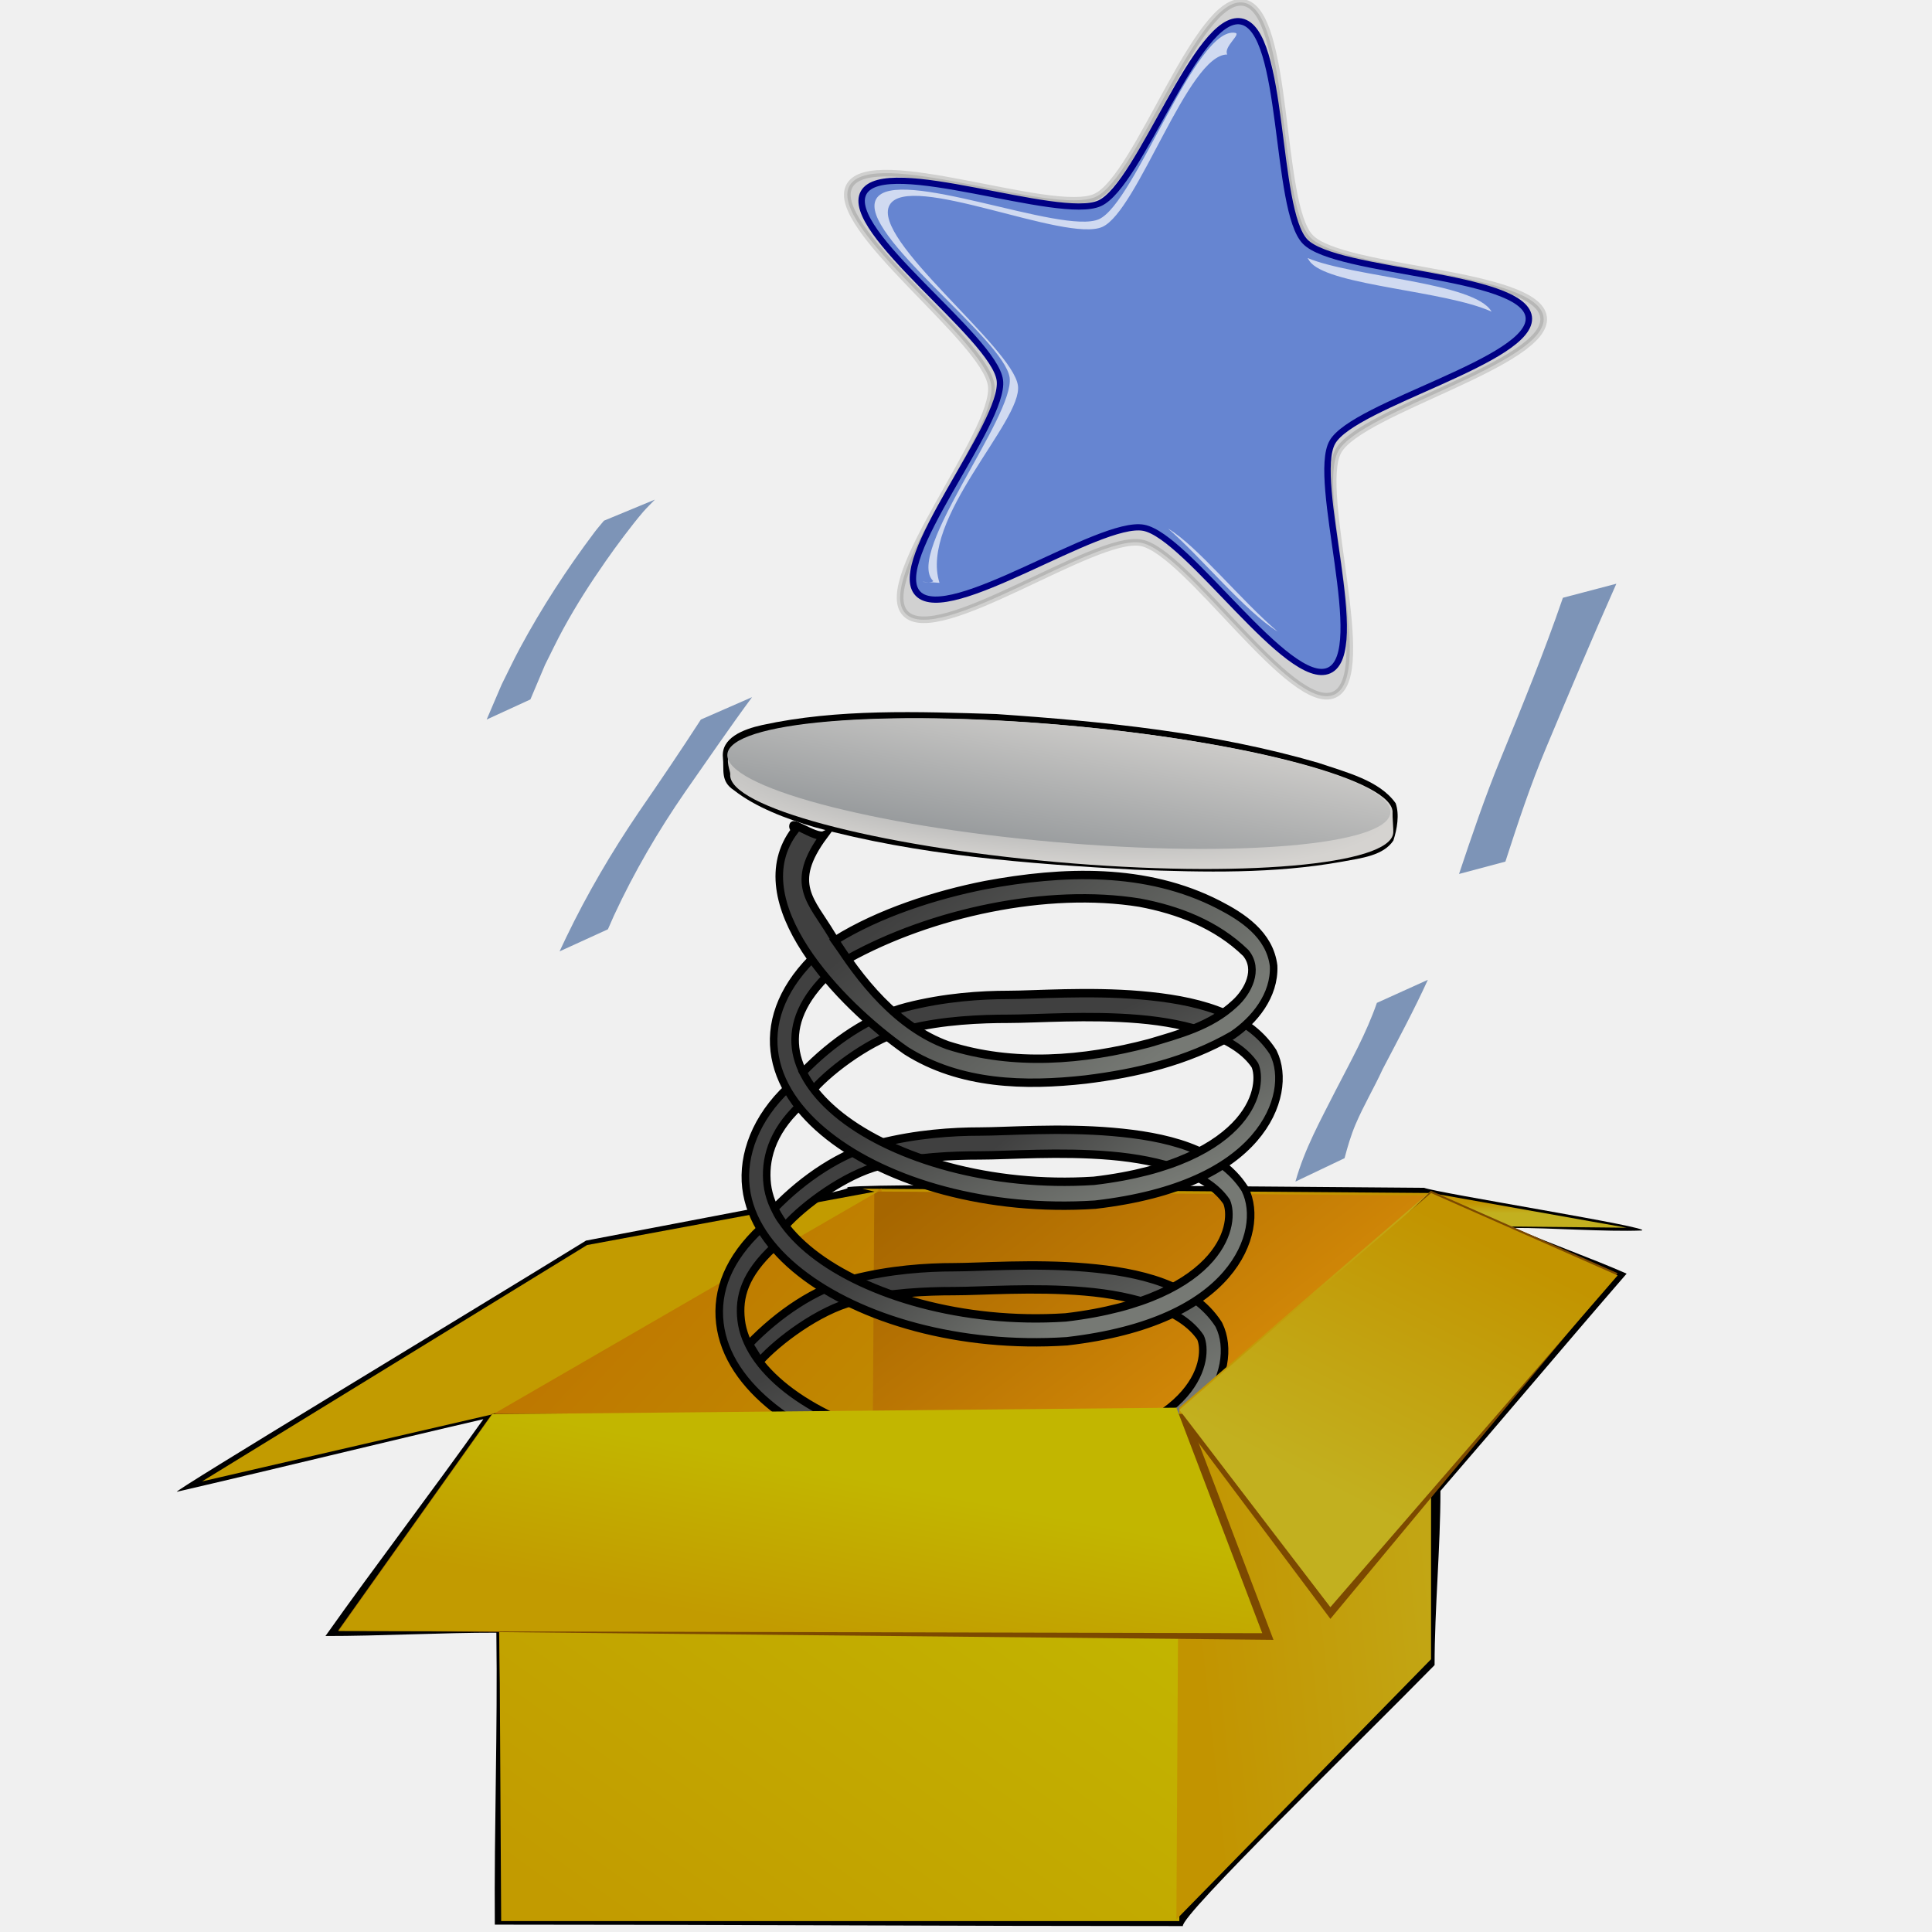
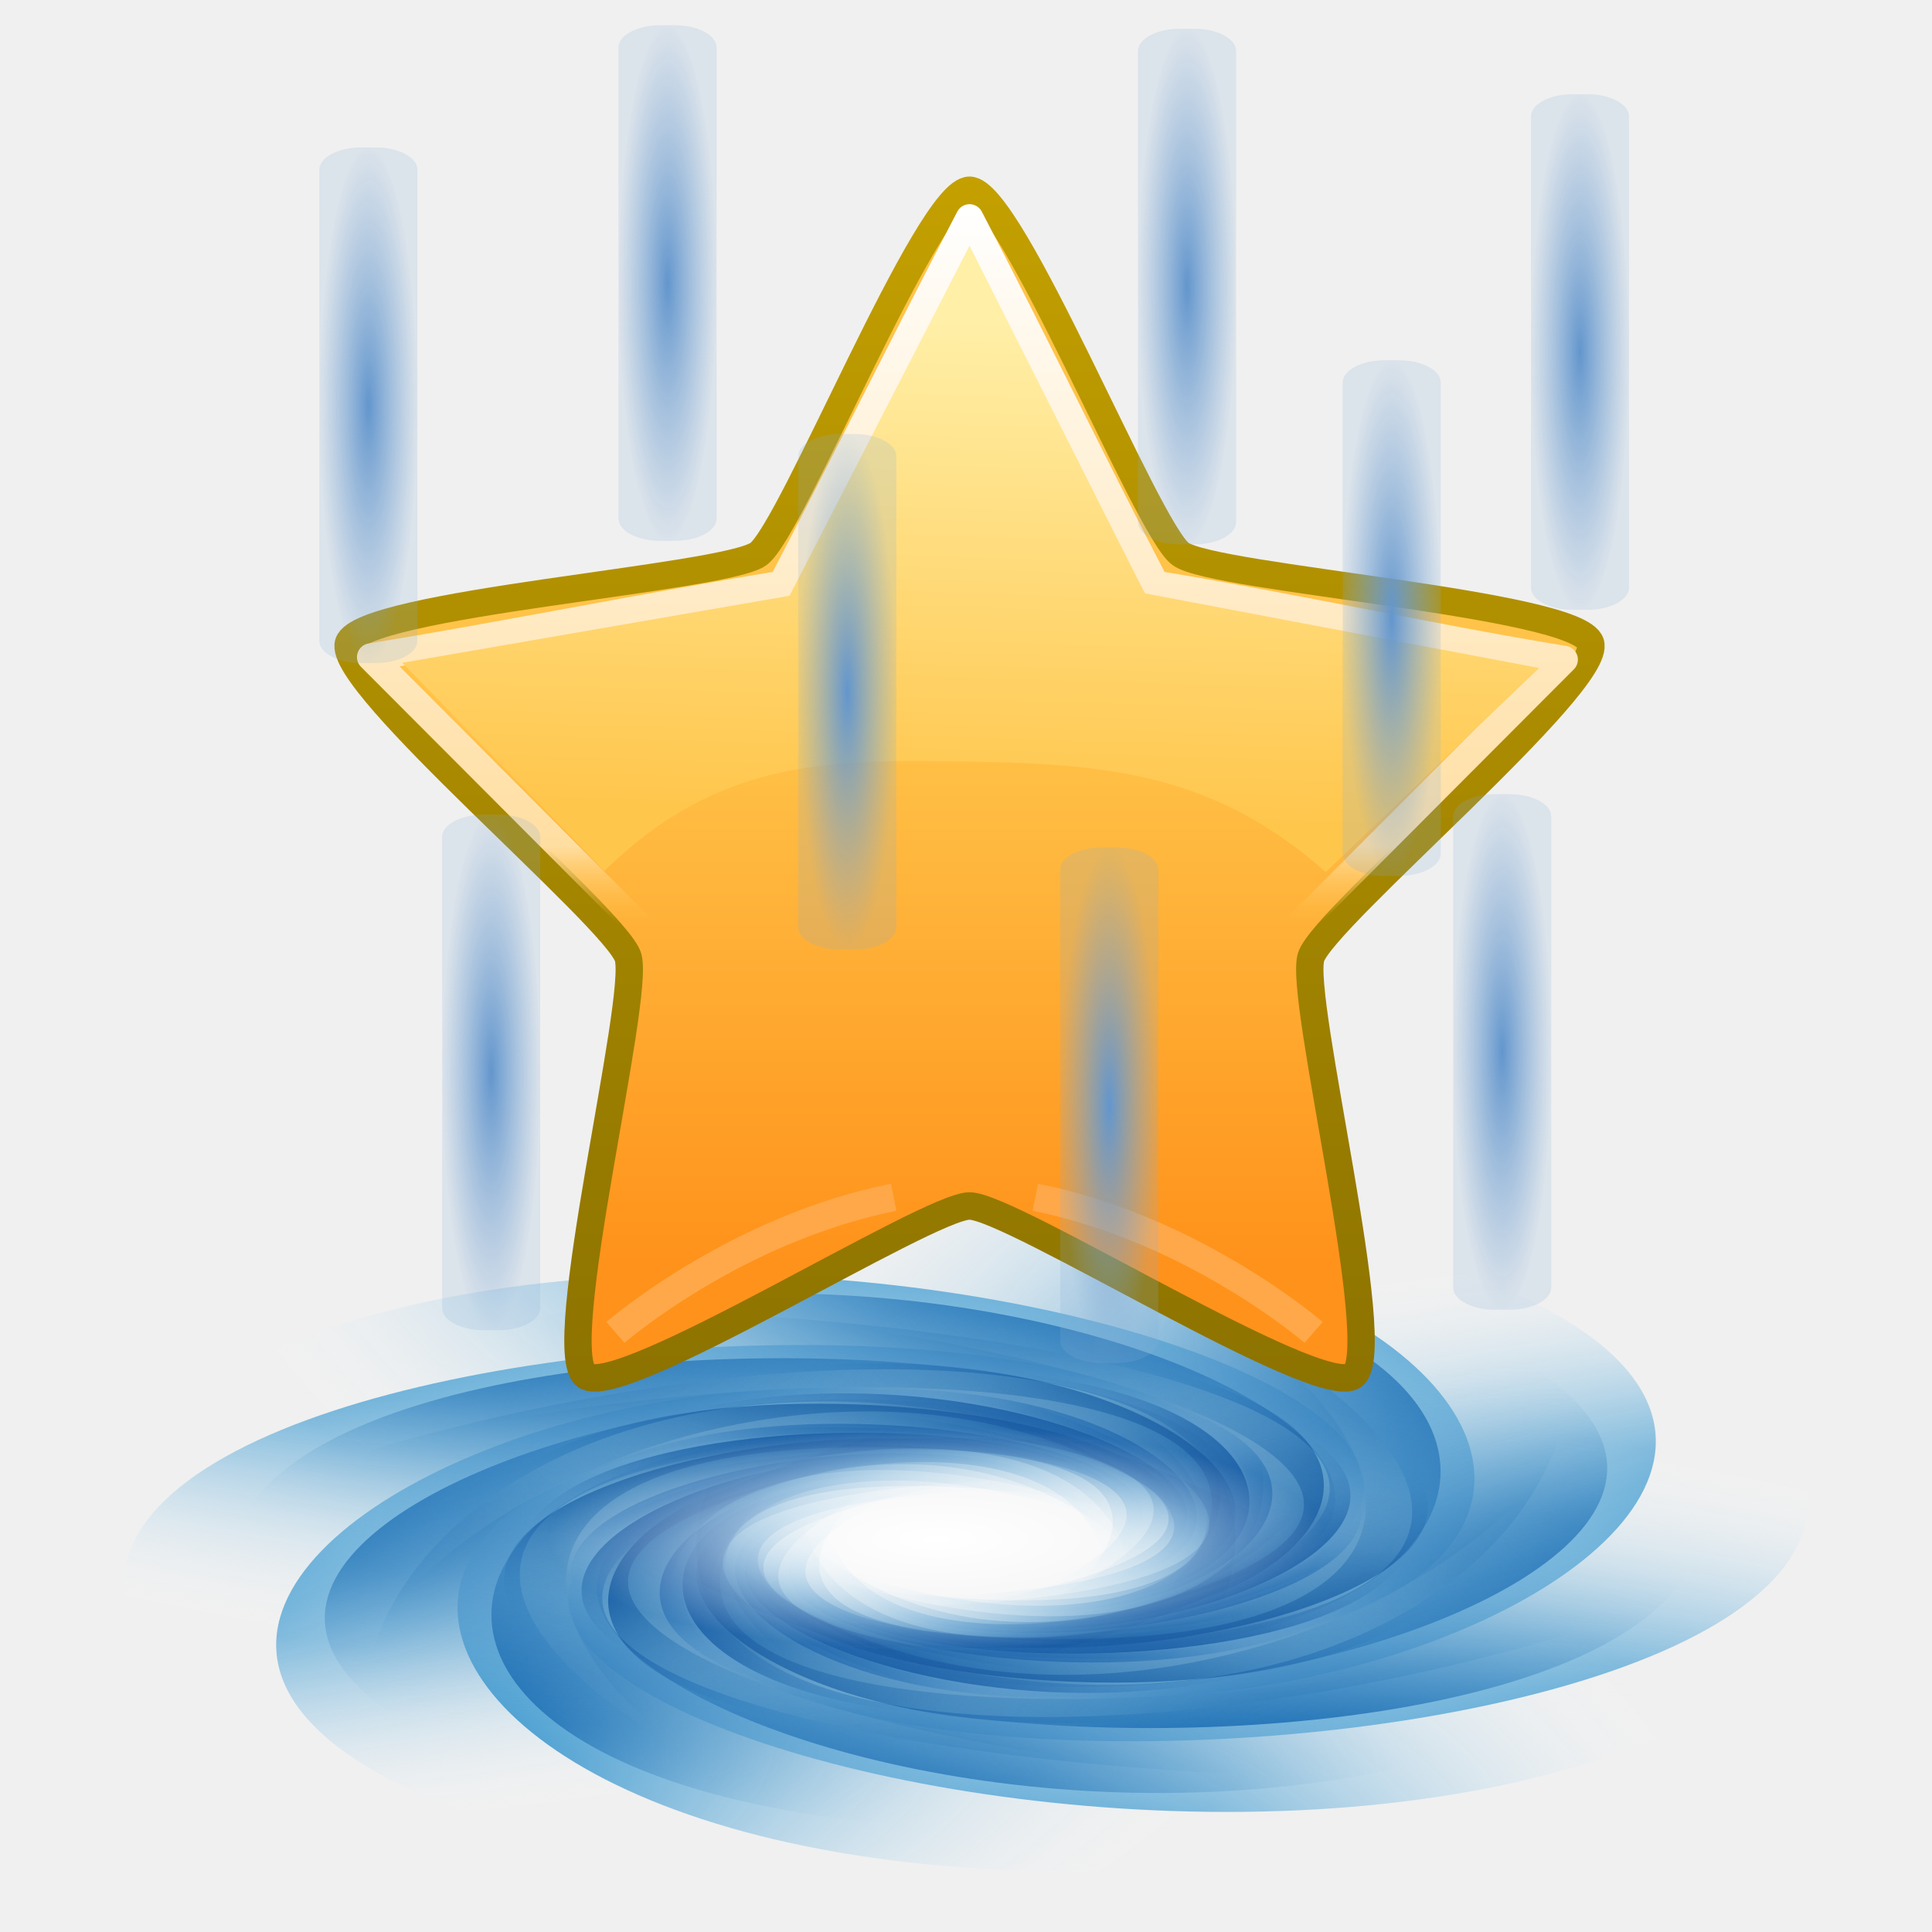
- <svg xmlns="http://www.w3.org/2000/svg" xmlns:xlink="http://www.w3.org/1999/xlink" height="128px" id="svg1" version="1.0" width="128px" x="0" y="0">
-   <defs id="defs3">
-     <linearGradient id="linearGradient1855">
-       <stop id="stop1856" offset="0" style="stop-color:#000000;stop-opacity:1;" />
-       <stop id="stop1857" offset="1" style="stop-color:#000000;stop-opacity:0;" />
+ <svg xmlns="http://www.w3.org/2000/svg" xmlns:xlink="http://www.w3.org/1999/xlink" width="800" height="800" viewBox="-105 -105 210 210" id="svg2" version="1.1">
+   <defs id="defs4">
+     <linearGradient xlink:href="#linearGradient2250-0" id="linearGradient8279-9" gradientUnits="userSpaceOnUse" x1="21.483" y1="21.671" x2="21.483" y2="33.41" />
+     <linearGradient id="linearGradient2250-0">
+       <stop offset="0" style="stop-color:#ffc349;stop-opacity:1" id="stop2252-4" />
+       <stop offset="1" style="stop-color:#ff921a;stop-opacity:1" id="stop2256-1" />
    </linearGradient>
-     <linearGradient id="linearGradient5295">
-       <stop id="stop5296" offset="0" style="stop-color:#00aa00;stop-opacity:1;" />
-       <stop id="stop5297" offset="1" style="stop-color:#00cd00;stop-opacity:1;" />
+     <linearGradient xlink:href="#linearGradient3215-9" id="linearGradient8281-7" gradientUnits="userSpaceOnUse" x1="21.483" y1="36.346" x2="21.483" y2="9.58" />
+     <linearGradient id="linearGradient3215-9">
+       <stop offset="0" style="stop-color:#8c7200;stop-opacity:1" id="stop3217-0" />
+       <stop offset="1" style="stop-color:#c4a000;stop-opacity:1" id="stop3219-5" />
    </linearGradient>
-     <linearGradient id="linearGradient2569">
-       <stop id="stop2570" offset="0" style="stop-color:#e8990b;stop-opacity:1;" />
-       <stop id="stop2571" offset="1" style="stop-color:#a66600;stop-opacity:1;" />
+     <linearGradient xlink:href="#linearGradient5178-6" id="linearGradient8283-5" gradientUnits="userSpaceOnUse" gradientTransform="matrix(1.557524,0,0,1.542074,-9.493646,-12.49218)" x1="21.483" y1="9.463" x2="21.483" y2="26.294" />
+     <linearGradient id="linearGradient5178-6">
+       <stop offset="0" style="stop-color:white;stop-opacity:1" id="stop5180-6" />
+       <stop offset="0.892" style="stop-color:#ffdea1;stop-opacity:1" id="stop6155-1" />
+       <stop offset="1" style="stop-color:#ffbd43;stop-opacity:0" id="stop5182-0" />
    </linearGradient>
-     <linearGradient id="linearGradient1812">
-       <stop id="stop1813" offset="0" style="stop-color:#404040;stop-opacity:1;" />
-       <stop id="stop1814" offset="1" style="stop-color:#767974;stop-opacity:1;" />
+     <linearGradient xlink:href="#linearGradient3230-1" id="linearGradient8285-4" gradientUnits="userSpaceOnUse" gradientTransform="matrix(1.346908,0,0,1.346908,-8.325788,-6.632672)" x1="24.097" y1="9.596" x2="23.673" y2="22.839" />
+     <linearGradient id="linearGradient3230-1">
+       <stop offset="0" style="stop-color:#ffefa7;stop-opacity:1" id="stop3232-5" />
+       <stop offset="1" style="stop-color:#ffc64c;stop-opacity:1" id="stop3234-2" />
    </linearGradient>
-     <linearGradient id="linearGradient1794">
-       <stop id="stop1795" offset="0" style="stop-color:#989b9d;stop-opacity:1;" />
-       <stop id="stop1796" offset="1" style="stop-color:#d5d3d0;stop-opacity:1;" />
+     <linearGradient id="linearGradient3276-3">
+       <stop offset="0" style="stop-color:#6396cd;stop-opacity:1" id="stop3278-1" />
+       <stop offset="1" style="stop-color:#83acd5;stop-opacity:0.196;" id="stop3280-3" />
    </linearGradient>
-     <linearGradient id="linearGradient1790">
-       <stop id="stop1791" offset="0" style="stop-color:#c29400;stop-opacity:1;" />
-       <stop id="stop1792" offset="1" style="stop-color:#be7600;stop-opacity:1;" />
+     <linearGradient id="linearGradient4873-6">
+       <stop offset="0" style="stop-color:white;stop-opacity:1" id="stop4875-1" />
+       <stop offset="1" style="stop-color:white;stop-opacity:0" id="stop4877-0" />
    </linearGradient>
-     <linearGradient id="linearGradient1778">
-       <stop id="stop1779" offset="0" style="stop-color:#c29400;stop-opacity:1;" />
-       <stop id="stop1780" offset="1" style="stop-color:#c2b01f;stop-opacity:1;" />
+     <filter id="filter9975" x="-0.298" width="1.596" y="-0.033" height="1.067">
+       <feGaussianBlur stdDeviation="0.323" id="feGaussianBlur9977" />
+     </filter>
+     <linearGradient id="linearGradient3276-3-6">
+       <stop offset="0" style="stop-color:#6396cd;stop-opacity:1" id="stop3278-1-7" />
+       <stop offset="1" style="stop-color:#83acd5;stop-opacity:0.196;" id="stop3280-3-3" />
    </linearGradient>
-     <linearGradient id="linearGradient1770">
-       <stop id="stop1771" offset="0" style="stop-color:#c29b00;stop-opacity:1;" />
-       <stop id="stop1772" offset="1" style="stop-color:#c2b600;stop-opacity:1;" />
+     <radialGradient r="1.876" fy="-63.335" fx="-79.054" cy="-63.335" cx="-79.054" gradientTransform="matrix(2.842498,0,0,14.93995,211.8088,916.4184)" gradientUnits="userSpaceOnUse" id="radialGradient11290" xlink:href="#linearGradient3276-3-6" />
+     <linearGradient id="linearGradient3276-3-8">
+       <stop offset="0" style="stop-color:#6396cd;stop-opacity:1" id="stop3278-1-74" />
+       <stop offset="1" style="stop-color:#83acd5;stop-opacity:0.196;" id="stop3280-3-6" />
    </linearGradient>
-     <linearGradient gradientTransform="scale(0.976314,1.02426)" gradientUnits="userSpaceOnUse" id="linearGradient1815" x1="-48.544" x2="-358.474" xlink:href="#linearGradient1812" y1="377.76" y2="305.259" />
-     <linearGradient gradientTransform="scale(3.700101,0.270263)" gradientUnits="userSpaceOnUse" id="linearGradient3389" x1="28.697" x2="28.946" xlink:href="#linearGradient5295" y1="1726.538" y2="1704.15" />
-     <linearGradient gradientTransform="scale(0.976314,1.02426)" gradientUnits="userSpaceOnUse" id="linearGradient1587" x1="-193.16" x2="-140.776" xlink:href="#linearGradient1812" y1="398.251" y2="520.969" />
-     <linearGradient gradientTransform="scale(0.976314,1.02426)" gradientUnits="userSpaceOnUse" id="linearGradient1589" x1="-186.592" x2="-116.747" xlink:href="#linearGradient1812" y1="326.437" y2="420.057" />
-     <linearGradient gradientTransform="scale(0.976314,1.02426)" gradientUnits="userSpaceOnUse" id="linearGradient1591" x1="-131.437" x2="-89.799" xlink:href="#linearGradient1812" y1="255.328" y2="360.334" />
-     <linearGradient gradientTransform="scale(0.976314,1.02426)" gradientUnits="userSpaceOnUse" id="linearGradient1593" x1="-212.168" x2="-114.923" xlink:href="#linearGradient1812" y1="154.256" y2="301.007" />
-     <radialGradient cx="190.619" cy="736.566" fx="190.619" fy="736.566" gradientTransform="scale(1.982798,0.504338)" gradientUnits="userSpaceOnUse" id="radialGradient1601" r="103.857" xlink:href="#linearGradient1794" />
-     <linearGradient gradientTransform="scale(2.137332,0.467873)" gradientUnits="userSpaceOnUse" id="linearGradient1603" x1="188.374" x2="276.599" xlink:href="#linearGradient1794" y1="563.351" y2="393.832" />
-     <radialGradient cx="220.483" cy="488.009" fx="220.483" fy="488.009" gradientTransform="scale(2.137331,0.467873)" gradientUnits="userSpaceOnUse" id="radialGradient1605" r="80.723" xlink:href="#linearGradient1855" />
-     <linearGradient gradientTransform="matrix(0.501847,0,0,0.647652,58.6298,-33.53691)" gradientUnits="userSpaceOnUse" id="linearGradient1630" x1="782.532" x2="700.447" xlink:href="#linearGradient1778" y1="490.176" y2="644.744" />
-     <linearGradient gradientTransform="matrix(0.987455,0,0,0.329151,58.6298,-33.53691)" gradientUnits="userSpaceOnUse" id="linearGradient1634" x1="152.448" x2="249.397" xlink:href="#linearGradient1770" y1="1371.765" y2="1249.285" />
-     <linearGradient gradientTransform="matrix(0.288427,0,0,1.126879,58.6298,-33.53691)" gradientUnits="userSpaceOnUse" id="linearGradient1638" x1="1021.557" x2="1364.419" xlink:href="#linearGradient1778" y1="458.662" y2="353.865" />
-     <linearGradient gradientTransform="matrix(0.562161,0,0,0.578166,58.6298,-33.53691)" gradientUnits="userSpaceOnUse" id="linearGradient1647" x1="177.962" x2="430.687" xlink:href="#linearGradient1770" y1="963.038" y2="698.148" />
-     <linearGradient gradientTransform="matrix(0.535281,0,0,0.607201,58.6298,-33.53691)" gradientUnits="userSpaceOnUse" id="linearGradient1650" x1="592.964" x2="382.895" xlink:href="#linearGradient2569" y1="704.619" y2="476.018" />
-     <linearGradient gradientTransform="matrix(0.35325,0,0,0.920092,58.6298,-33.53691)" gradientUnits="userSpaceOnUse" id="linearGradient1653" x1="429.185" x2="303.492" xlink:href="#linearGradient1790" y1="586.397" y2="364.972" />
-     <linearGradient gradientTransform="matrix(2.158394,0,0,0.150586,58.6298,-33.53691)" gradientUnits="userSpaceOnUse" id="linearGradient1656" x1="161.982" x2="158.201" xlink:href="#linearGradient1778" y1="1921.33" y2="1946.759" />
-     <linearGradient gradientTransform="matrix(2.158394,0,0,0.150586,58.6298,-33.53691)" gradientUnits="userSpaceOnUse" id="linearGradient2409" x1="161.982" x2="158.201" xlink:href="#linearGradient1778" y1="1921.33" y2="1946.759" />
-     <linearGradient gradientTransform="matrix(0.35325,0,0,0.920092,58.6298,-33.53691)" gradientUnits="userSpaceOnUse" id="linearGradient2411" x1="429.185" x2="303.492" xlink:href="#linearGradient1790" y1="586.397" y2="364.972" />
-     <linearGradient gradientTransform="matrix(0.535281,0,0,0.607201,58.6298,-33.53691)" gradientUnits="userSpaceOnUse" id="linearGradient2413" x1="592.964" x2="382.895" xlink:href="#linearGradient2569" y1="704.619" y2="476.018" />
-     <linearGradient gradientTransform="matrix(0.562161,0,0,0.578166,58.6298,-33.53691)" gradientUnits="userSpaceOnUse" id="linearGradient2415" x1="177.962" x2="430.687" xlink:href="#linearGradient1770" y1="963.038" y2="698.148" />
-     <linearGradient gradientTransform="scale(0.976314,1.02426)" gradientUnits="userSpaceOnUse" id="linearGradient2417" x1="-193.16" x2="-140.776" xlink:href="#linearGradient1812" y1="398.251" y2="520.969" />
-     <linearGradient gradientTransform="scale(0.976314,1.02426)" gradientUnits="userSpaceOnUse" id="linearGradient2419" x1="-186.592" x2="-116.747" xlink:href="#linearGradient1812" y1="326.437" y2="420.057" />
-     <linearGradient gradientTransform="scale(0.976314,1.02426)" gradientUnits="userSpaceOnUse" id="linearGradient2421" x1="-131.437" x2="-89.799" xlink:href="#linearGradient1812" y1="255.328" y2="360.334" />
-     <linearGradient gradientTransform="scale(0.976314,1.02426)" gradientUnits="userSpaceOnUse" id="linearGradient2423" x1="-212.168" x2="-114.923" xlink:href="#linearGradient1812" y1="154.256" y2="301.007" />
-     <linearGradient gradientTransform="matrix(0.288427,0,0,1.126879,58.6298,-33.53691)" gradientUnits="userSpaceOnUse" id="linearGradient2425" x1="1021.557" x2="1364.419" xlink:href="#linearGradient1778" y1="458.662" y2="353.865" />
-     <linearGradient gradientTransform="matrix(0.987455,0,0,0.329151,58.6298,-33.53691)" gradientUnits="userSpaceOnUse" id="linearGradient2427" x1="152.448" x2="249.397" xlink:href="#linearGradient1770" y1="1371.765" y2="1249.285" />
-     <linearGradient gradientTransform="matrix(0.501847,0,0,0.647652,58.6298,-33.53691)" gradientUnits="userSpaceOnUse" id="linearGradient2429" x1="782.532" x2="700.447" xlink:href="#linearGradient1778" y1="490.176" y2="644.744" />
-     <radialGradient cx="190.619" cy="736.566" fx="190.619" fy="736.566" gradientTransform="scale(1.982798,0.504338)" gradientUnits="userSpaceOnUse" id="radialGradient2431" r="103.857" xlink:href="#linearGradient1794" />
-     <linearGradient gradientTransform="scale(2.137332,0.467873)" gradientUnits="userSpaceOnUse" id="linearGradient2433" x1="188.374" x2="276.599" xlink:href="#linearGradient1794" y1="563.351" y2="393.832" />
-     <radialGradient cx="220.483" cy="488.009" fx="220.483" fy="488.009" gradientTransform="scale(2.137331,0.467873)" gradientUnits="userSpaceOnUse" id="radialGradient2435" r="80.723" xlink:href="#linearGradient1855" />
-     <linearGradient xlink:href="#linearGradient1778" id="linearGradient3239" gradientUnits="userSpaceOnUse" gradientTransform="matrix(0.1157144,0,0,0.1093439,12.27978,30.81125)" x1="782.532" y1="490.176" x2="700.447" y2="644.744" />
-     <linearGradient xlink:href="#linearGradient1770" id="linearGradient3243" gradientUnits="userSpaceOnUse" gradientTransform="matrix(0.2276845,0,0,5.5570958e-2,12.27978,30.81125)" x1="152.448" y1="1371.765" x2="249.397" y2="1249.285" />
-     <linearGradient xlink:href="#linearGradient1778" id="linearGradient3247" gradientUnits="userSpaceOnUse" gradientTransform="matrix(6.6504654e-2,0,0,0.1902523,12.27978,30.81125)" x1="1021.557" y1="458.662" x2="1364.419" y2="353.865" />
-     <linearGradient xlink:href="#linearGradient1770" id="linearGradient3256" gradientUnits="userSpaceOnUse" gradientTransform="matrix(0.1296214,0,0,9.761246e-2,12.27978,30.81125)" x1="177.962" y1="963.038" x2="430.687" y2="698.148" />
-     <linearGradient xlink:href="#linearGradient2569" id="linearGradient3259" gradientUnits="userSpaceOnUse" gradientTransform="matrix(0.1234236,0,0,0.1025145,12.27978,30.81125)" x1="592.964" y1="704.619" x2="382.895" y2="476.018" />
-     <linearGradient xlink:href="#linearGradient1790" id="linearGradient3262" gradientUnits="userSpaceOnUse" gradientTransform="matrix(8.1451352e-2,0,0,0.1553402,12.27978,30.81125)" x1="429.185" y1="586.397" x2="303.492" y2="364.972" />
-     <linearGradient xlink:href="#linearGradient1778" id="linearGradient3265" gradientUnits="userSpaceOnUse" gradientTransform="matrix(0.4976762,0,0,2.5423615e-2,12.27978,30.81125)" x1="161.982" y1="1921.33" x2="158.201" y2="1946.759" />
-     <radialGradient xlink:href="#linearGradient1794" id="radialGradient3268" gradientUnits="userSpaceOnUse" gradientTransform="scale(1.982798,0.504338)" cx="190.619" cy="736.566" fx="190.619" fy="736.566" r="103.857" />
-     <linearGradient xlink:href="#linearGradient1794" id="linearGradient3270" gradientUnits="userSpaceOnUse" gradientTransform="scale(2.137332,0.467873)" x1="188.374" y1="563.351" x2="276.599" y2="393.832" />
-     <linearGradient xlink:href="#linearGradient1812" id="linearGradient3272" gradientUnits="userSpaceOnUse" gradientTransform="scale(0.976314,1.02426)" x1="-193.16" y1="398.251" x2="-140.776" y2="520.969" />
-     <linearGradient xlink:href="#linearGradient1812" id="linearGradient3274" gradientUnits="userSpaceOnUse" gradientTransform="scale(0.976314,1.02426)" x1="-186.592" y1="326.437" x2="-116.747" y2="420.057" />
-     <linearGradient xlink:href="#linearGradient1812" id="linearGradient3276" gradientUnits="userSpaceOnUse" gradientTransform="scale(0.976314,1.02426)" x1="-131.437" y1="255.328" x2="-89.799" y2="360.334" />
-     <linearGradient xlink:href="#linearGradient1812" id="linearGradient3278" gradientUnits="userSpaceOnUse" gradientTransform="scale(0.976314,1.02426)" x1="-212.168" y1="154.256" x2="-114.923" y2="301.007" />
-     <linearGradient xlink:href="#linearGradient1812" id="linearGradient3280" gradientUnits="userSpaceOnUse" gradientTransform="scale(0.976314,1.02426)" x1="-48.544" y1="377.76" x2="-358.474" y2="305.259" />
+     <radialGradient r="1.876" fy="-63.335" fx="-79.054" cy="-63.335" cx="-79.054" gradientTransform="matrix(2.842498,0,0,14.93995,270.9825,908.4099)" gradientUnits="userSpaceOnUse" id="radialGradient11290-6" xlink:href="#linearGradient3276-3-8" />
+     <linearGradient id="linearGradient3276-3-0">
+       <stop offset="0" style="stop-color:#6396cd;stop-opacity:1" id="stop3278-1-9" />
+       <stop offset="1" style="stop-color:#83acd5;stop-opacity:0.196;" id="stop3280-3-8" />
+     </linearGradient>
+     <radialGradient r="1.876" fy="-63.335" fx="-79.054" cy="-63.335" cx="-79.054" gradientTransform="matrix(2.842498,0,0,14.93995,282.9952,955.571)" gradientUnits="userSpaceOnUse" id="radialGradient11290-3" xlink:href="#linearGradient3276-3-0" />
+     <linearGradient id="linearGradient3276-3-5">
+       <stop offset="0" style="stop-color:#6396cd;stop-opacity:1" id="stop3278-1-4" />
+       <stop offset="1" style="stop-color:#83acd5;stop-opacity:0.196;" id="stop3280-3-7" />
+     </linearGradient>
+     <radialGradient r="1.876" fy="-63.335" fx="-79.054" cy="-63.335" cx="-79.054" gradientTransform="matrix(2.842498,0,0,14.93995,240.2833,961.3549)" gradientUnits="userSpaceOnUse" id="radialGradient11290-62" xlink:href="#linearGradient3276-3-5" />
+     <linearGradient id="linearGradient3276-3-9">
+       <stop offset="0" style="stop-color:#6396cd;stop-opacity:1" id="stop3278-1-45" />
+       <stop offset="1" style="stop-color:#83acd5;stop-opacity:0.196;" id="stop3280-3-80" />
+     </linearGradient>
+     <radialGradient r="1.876" fy="-63.335" fx="-79.054" cy="-63.335" cx="-79.054" gradientTransform="matrix(2.842498,0,0,14.93995,173.1011,957.7955)" gradientUnits="userSpaceOnUse" id="radialGradient11290-4" xlink:href="#linearGradient3276-3-9" />
+     <linearGradient id="linearGradient3276-3-69">
+       <stop offset="0" style="stop-color:#6396cd;stop-opacity:1" id="stop3278-1-0" />
+       <stop offset="1" style="stop-color:#83acd5;stop-opacity:0.196;" id="stop3280-3-1" />
+     </linearGradient>
+     <radialGradient r="1.876" fy="-63.335" fx="-79.054" cy="-63.335" cx="-79.054" gradientTransform="matrix(2.842498,0,0,14.93995,248.7367,872.3718)" gradientUnits="userSpaceOnUse" id="radialGradient11290-2" xlink:href="#linearGradient3276-3-69" />
+     <linearGradient id="linearGradient3276-3-09">
+       <stop offset="0" style="stop-color:#6396cd;stop-opacity:1" id="stop3278-1-2" />
+       <stop offset="1" style="stop-color:#83acd5;stop-opacity:0.196;" id="stop3280-3-73" />
+     </linearGradient>
+     <radialGradient r="1.876" fy="-63.335" fx="-79.054" cy="-63.335" cx="-79.054" gradientTransform="matrix(2.842498,0,0,14.93995,291.4486,879.4905)" gradientUnits="userSpaceOnUse" id="radialGradient11290-1" xlink:href="#linearGradient3276-3-09" />
+     <radialGradient xlink:href="#linearGradient3276-3" id="radialGradient11425" gradientUnits="userSpaceOnUse" gradientTransform="matrix(2.842498,0,0,14.93995,192.2697,871.9919)" cx="-79.054" cy="-63.335" fx="-79.054" fy="-63.335" r="1.876" />
+     <linearGradient id="linearGradient3276-3-52">
+       <stop offset="0" style="stop-color:#6396cd;stop-opacity:1" id="stop3278-1-44" />
+       <stop offset="1" style="stop-color:#83acd5;stop-opacity:0.196;" id="stop3280-3-76" />
+     </linearGradient>
+     <radialGradient r="1.876" fy="-63.335" fx="-79.054" cy="-63.335" cx="-79.054" gradientTransform="matrix(2.842498,0,0,14.93995,159.7537,885.2744)" gradientUnits="userSpaceOnUse" id="radialGradient11444" xlink:href="#linearGradient3276-3-52" />
+     <linearGradient id="linearGradient3819-3-5">
+       <stop offset="0" style="stop-color:#0d99ff;stop-opacity:1" id="stop3821-8-5" />
+       <stop offset="0.266" style="stop-color:#0079c1;stop-opacity:1" id="stop3823-0-3" />
+       <stop offset="1" style="stop-color:#ffffff;stop-opacity:0" id="stop3825-3-2" />
+     </linearGradient>
+     <filter color-interpolation-filters="sRGB" id="filter3666-4-03">
+       <feBlend id="feBlend3668-8-0" in2="BackgroundImage" mode="multiply" />
+     </filter>
+     <radialGradient xlink:href="#linearGradient3819-3-5" id="radialGradient13274" gradientUnits="userSpaceOnUse" gradientTransform="matrix(-0.8012507,-5.1265803e-8,-1.4989982e-8,-1.098339,2184.906,565.5922)" cx="2564.434" cy="267.438" fx="2569.676" fy="310.06" r="131.462" />
+     <radialGradient xlink:href="#linearGradient4873-6" id="radialGradient13284" cx="298.305" cy="957.627" fx="298.305" fy="957.627" r="194.915" gradientTransform="matrix(1,0,0,0.2869565,0,682.8298)" gradientUnits="userSpaceOnUse" />
  </defs>
-   <g id="layer3" style="display:block" />
-   <g id="layer4" style="display:block" />
-   <g id="layer1" style="display:block">
-     <path style="fill:#000000;fill-opacity:1;fill-rule:evenodd;stroke:none;stroke-width:2.5;stroke-linecap:butt;stroke-linejoin:miter;stroke-miterlimit:4;stroke-opacity:1" id="path1831" d="M 56.159,78.696 C 56.287,78.933 44.181,81.151 38.827,82.192 C 30.271,87.463 11.28,98.916 11.723,98.833 C 17.633,97.469 26.114,95.388 32.024,94.024 C 28.661,98.763 24.923,103.648 21.564,108.389 C 25.172,108.395 29.277,108.163 32.885,108.171 C 32.975,114.568 32.735,121.114 32.783,127.512 C 47.935,127.512 63.216,127.607 78.367,127.607 C 78.255,126.854 89.943,115.525 95.045,110.318 C 95.045,106.597 95.434,102.497 95.434,98.776 C 99.589,93.978 103.613,89.18 107.768,84.383 C 105.523,83.39 102.565,82.346 100.319,81.353 C 102.719,81.344 106.372,81.618 108.759,81.524 C 109.745,81.36 95.139,79.024 94.352,78.695 C 82.621,78.604 55.108,78.341 56.159,78.696 z" />
-     <path style="fill:url(#linearGradient3265);fill-opacity:1;fill-rule:evenodd;stroke:none;stroke-width:2.5;stroke-linecap:butt;stroke-linejoin:miter;stroke-miterlimit:4;stroke-opacity:1" id="path1690" d="M 57.14,78.753 L 65.773,80.908 L 107.761,81.339 L 94.811,79.04 L 57.14,78.753 z" />
-     <path style="fill:url(#linearGradient3262);fill-opacity:1;fill-rule:evenodd;stroke:none;stroke-width:2.5;stroke-linecap:butt;stroke-linejoin:miter;stroke-miterlimit:4;stroke-opacity:1" id="path1063" d="M 32.811,93.407 L 33.4,127.167 L 58.122,110.933 L 58.406,78.732 L 32.811,93.407 z" />
-     <path style="fill:url(#linearGradient3259);fill-opacity:1;fill-rule:evenodd;stroke:none;stroke-width:2.5;stroke-linecap:butt;stroke-linejoin:miter;stroke-miterlimit:4;stroke-opacity:1" id="path1064" d="M 57.925,78.94 L 94.811,79.204 L 94.419,109.597 L 57.729,109.74 L 57.925,78.94 z" />
-     <path style="fill:url(#linearGradient3256);fill-opacity:1;fill-rule:evenodd;stroke:none;stroke-width:2.5;stroke-linecap:butt;stroke-linejoin:miter;stroke-miterlimit:4;stroke-opacity:1" id="path1061" d="M 33.008,93.761 L 78.134,93.295 L 78.134,127.278 L 33.204,127.278 L 33.008,93.761 z" />
-     <path style="fill:#c29b00;fill-opacity:1;fill-rule:evenodd;stroke:none;stroke-width:2.5;stroke-linecap:butt;stroke-linejoin:miter;stroke-miterlimit:4;stroke-opacity:1" id="path1689" d="M 32.678,93.691 L 58.249,78.897 L 38.894,82.488 L 13.387,98.147 L 32.678,93.691 z" />
-     <g transform="matrix(9.4907248e-2,0,0,0.1054988,83.09913,40.80724)" style="fill:url(#linearGradient3280);fill-opacity:1;stroke:#000000;stroke-width:5.275;stroke-miterlimit:4;stroke-opacity:1" id="g1718">
-       <path style="fill:url(#linearGradient3272);fill-rule:evenodd;stroke-linecap:butt;stroke-linejoin:miter" id="path1717" d="M -344.298,384.526 C -366.992,403.589 -375.718,423.695 -373.062,444.167 C -370.405,464.639 -356.115,482.713 -335.218,497.511 C -293.423,527.106 -223.59,545.11 -149.124,540.73 L -148.937,540.73 L -148.78,540.698 C -90.162,534.574 -56.189,517.912 -37.937,498.948 C -19.684,479.985 -17.291,458.815 -24.53,445.542 L -24.749,445.136 L -24.999,444.73 C -43.079,419.619 -80.42,412.077 -117.218,409.23 C -154.016,406.382 -191.453,409.011 -209.655,409.011 C -228.767,409.011 -254.082,410.484 -280.397,416.505 C -306.711,422.526 -332.228,438.308 -352.604,457.25 L -345.177,468.09 C -332.592,455.353 -303.985,436.047 -279.655,430.48 C -255.326,424.913 -228.312,424.011 -209.655,424.011 C -190.089,424.011 -153.679,421.467 -118.374,424.198 C -83.333,426.91 -50.556,435.596 -37.53,453.136 C -34.631,458.997 -34.253,473.482 -48.749,488.542 C -63.512,503.88 -93.827,519.838 -149.999,525.761 C -150.051,525.764 -150.103,525.758 -150.155,525.761 C -221.554,529.929 -288.984,511.901 -326.562,485.292 C -345.364,471.978 -356.283,456.898 -358.187,442.23 C -360.09,427.562 -355.676,413.509 -335.452,396.52 L -344.298,384.526 z" />
-       <path style="fill:url(#linearGradient3274);fill-rule:evenodd;stroke-linecap:butt;stroke-linejoin:miter" id="path1715" d="M -325.273,296.099 C -347.967,315.162 -357.504,338.477 -354.847,358.949 C -352.19,379.42 -337.9,397.495 -317.003,412.292 C -275.209,441.887 -205.375,459.892 -130.909,455.511 L -130.722,455.511 L -130.566,455.48 C -71.947,449.356 -37.975,432.694 -19.722,413.73 C -1.469,394.766 0.924,373.596 -6.316,360.324 L -6.534,359.917 L -6.784,359.511 C -24.864,334.4 -62.205,326.859 -99.003,324.011 C -135.801,321.164 -173.238,323.792 -191.441,323.792 C -210.552,323.792 -235.868,325.266 -262.182,331.287 C -288.497,337.308 -314.553,353.089 -334.929,372.031 C -332.454,376.879 -330.248,379.752 -327.233,382.872 C -314.648,370.135 -285.77,350.828 -261.441,345.261 C -237.111,339.694 -210.098,338.792 -191.441,338.792 C -171.875,338.792 -135.464,336.248 -100.159,338.98 C -65.119,341.691 -32.341,350.377 -19.316,367.917 C -16.416,373.779 -16.039,388.263 -30.534,403.324 C -45.297,418.662 -75.613,434.619 -131.784,440.542 C -131.837,440.546 -131.888,440.539 -131.941,440.542 C -203.34,444.71 -270.77,426.683 -308.347,400.074 C -327.149,386.76 -338.068,371.679 -339.972,357.011 C -341.875,342.343 -337.462,324.588 -317.237,307.599 L -325.273,296.099 z" />
-       <path style="fill:url(#linearGradient3276);fill-rule:evenodd;stroke-linecap:butt;stroke-linejoin:miter" id="path1700" d="M -305.25,212.281 C -327.944,231.344 -337.75,252.685 -335.094,273.156 C -332.437,293.628 -318.147,311.702 -297.25,326.5 C -255.456,356.095 -185.622,374.099 -111.156,369.719 L -110.969,369.719 L -110.812,369.688 C -52.194,363.563 -18.221,346.901 0.031,327.938 C 18.284,308.974 20.677,287.804 13.438,274.531 L 13.219,274.125 L 12.969,273.719 C -5.111,248.608 -42.452,241.066 -79.25,238.219 C -116.048,235.371 -153.485,238 -171.688,238 C -190.799,238 -216.115,239.473 -242.429,245.494 C -268.744,251.515 -294.691,267.617 -315.067,286.559 C -312.808,290.312 -310.008,294.807 -307.479,297.079 C -294.894,284.342 -266.017,265.036 -241.688,259.469 C -217.358,253.902 -190.344,253 -171.688,253 C -152.122,253 -115.711,250.456 -80.406,253.188 C -45.366,255.899 -12.588,264.585 0.438,282.125 C 3.337,287.986 3.714,302.471 -10.781,317.531 C -25.544,332.869 -55.859,348.827 -112.031,354.75 C -112.083,354.753 -112.135,354.747 -112.188,354.75 C -183.587,358.918 -251.016,340.89 -288.594,314.281 C -307.396,300.967 -318.315,285.887 -320.219,271.219 C -322.122,256.551 -315.818,240.77 -295.594,223.781 L -305.25,212.281 z" />
-       <path style="fill:url(#linearGradient3278);fill-rule:evenodd;stroke-linecap:butt;stroke-linejoin:miter" id="path1699" d="M -300.281,137.718 C -306.424,140.239 -327.581,125.128 -320.714,134.667 C -358.361,178.998 -289.92,243.515 -243.033,273.023 C -205.288,294.517 -159.94,295.363 -117.815,291.131 C -82.523,287.209 -46.878,279.773 -15.178,263.265 C -0.138,254.068 14.385,238.477 13.494,219.729 C 10.804,200.012 -8.454,188.954 -24.84,181.363 C -75.519,157.928 -133.655,159.967 -187.842,169.036 C -222.45,175.17 -261.991,186.565 -292.682,203.79 C -292.072,204.49 -284.058,215.484 -283.815,215.486 C -225.456,186.272 -144.405,170.717 -80.008,180.06 C -53.415,184.535 -26.505,193.638 -5.964,211.623 C 3.664,222.056 -4.416,235.942 -13.549,243.372 C -30.354,257.603 -52.609,262.672 -73.369,268.283 C -119.224,279.172 -168.267,282.827 -214.029,269.614 C -248.975,258.113 -274.883,229.56 -295.14,200.046 C -309.103,179.035 -325.472,168.307 -300.281,137.718 z" />
+   <g id="layer6">
+     <g style="enable-background:new" id="g8568" transform="matrix(0.5487786,0,0,0.2138401,-71.29102,40.02305)">
+       <g id="g3949" transform="matrix(0.361417,0.2223009,-0.2223009,0.361417,-115.4207,35.31938)">
+         <use xlink:href="#swirl" height="313.374" width="405.052" y="0" x="0" id="use3951" transform="matrix(1.149205,0,0,1.149205,-86.53887,21.66785)" />
+       </g>
+       <g id="layer1-3" transform="translate(-450.0915,264.8271)">
+         <g id="swirl" transform="matrix(0,-1.596312,1.596312,0,-27.97482,31.3349)">
+           <path style="fill:url(#radialGradient13274);fill-opacity:1;stroke:none" id="path2596" d="M 151.073,398.568 C 166.208,285.244 51.806,318.103 0.495,399.777 27.197,205.143 227.594,329.135 151.073,398.568 z" />
+           <use xlink:href="#path2596" height="368.402" width="396.783" y="0" x="0" id="use2602" transform="matrix(0.7071068,0.7071068,-0.7071068,0.7071068,304.1646,27.40626)" />
+           <use xlink:href="#path2596" height="368.402" width="396.783" y="0" x="0" id="use2604" transform="matrix(0,1,-1,0,499.8622,261.8622)" />
+           <use xlink:href="#path2596" height="368.402" width="396.783" y="0" x="0" id="use2606" transform="matrix(-0.7071068,0.7071068,-0.7071068,-0.7071068,472.4559,566.0267)" />
+           <use xlink:href="#path2596" height="368.402" width="396.783" y="0" x="0" id="use2608" transform="matrix(-1,0,0,-1,238,761.7245)" />
+           <use xlink:href="#path2596" height="368.402" width="396.783" y="0" x="0" id="use2610" transform="matrix(-0.7071068,-0.7071068,0.7071068,-0.7071068,-66.16454,734.3181)" />
+           <use xlink:href="#path2596" height="368.402" width="396.783" y="0" x="0" id="use2612" transform="matrix(0,-1,1,0,-261.8622,499.8622)" />
+           <use xlink:href="#path2596" height="368.402" width="396.783" y="0" x="0" id="use2614" transform="matrix(0.7071068,-0.7071068,0.7071068,0.7071068,-234.456,195.6977)" />
+         </g>
+       </g>
+       <g style="filter:url(#filter3666-4-03)" id="layer2-6" transform="matrix(0.1914489,-0.714497,0.714497,0.1914489,133.6351,551.3609)">
+         <use xlink:href="#swirl" height="313.374" width="405.052" y="0" x="0" id="use3663" transform="matrix(1.149205,0,0,1.149205,-86.53887,21.66785)" />
+       </g>
+       <g style="filter:url(#filter3666-4-03)" id="g3410" transform="matrix(0.4222094,0.2596931,-0.2596931,0.4222094,-156.6864,23.39675)">
+         <use xlink:href="#swirl" height="313.374" width="405.052" y="0" x="0" id="use3412" transform="matrix(1.149205,0,0,1.149205,-86.53887,21.66785)" />
+       </g>
+       <g style="filter:url(#filter3666-4-03)" id="g2567" transform="matrix(0.2437674,0.3784818,-0.3784818,0.2437674,-72.27064,-74.16315)">
+         <use xlink:href="#swirl" height="313.374" width="405.052" y="0" x="0" id="use2569" transform="matrix(1.149205,0,0,1.149205,-86.53887,21.66785)" />
+       </g>
+       <g id="g2629" transform="matrix(1.093513,0,0,1.093513,-105.1967,-93.25774)" />
    </g>
-     <path style="fill:url(#linearGradient3247);fill-opacity:1;fill-rule:evenodd;stroke:none;stroke-width:2.5;stroke-linecap:butt;stroke-linejoin:miter;stroke-miterlimit:4;stroke-opacity:1" id="path1062" d="M 78.134,93.263 L 94.811,78.897 L 94.811,109.928 L 77.938,127.167 L 78.134,93.263 z" />
-     <path style="fill:#7c4900;fill-opacity:1;fill-rule:evenodd;stroke:none;stroke-width:2.5;stroke-linecap:butt;stroke-linejoin:miter;stroke-miterlimit:4;stroke-opacity:1" id="path1233" d="M 32.605,93.659 L 22.403,108.025 L 84.371,108.643 L 78.681,93.671 L 32.605,93.659 z" />
-     <path style="fill:url(#linearGradient3243);fill-opacity:1;fill-rule:evenodd;stroke:none;stroke-width:2.5;stroke-linecap:butt;stroke-linejoin:miter;stroke-miterlimit:4;stroke-opacity:1" id="path1687" d="M 32.615,93.694 L 22.413,108.06 L 83.628,108.204 L 77.938,93.263 L 32.615,93.694 z" />
-     <path style="fill:#7c4900;fill-opacity:1;fill-rule:evenodd;stroke:none;stroke-width:2.5;stroke-linecap:butt;stroke-linejoin:miter;stroke-miterlimit:4;stroke-opacity:1" id="path1860" d="M 78.698,94.645 L 94.813,78.895 L 107.173,84.354 L 88.142,107.253 L 78.698,94.645 z" />
-     <path style="fill:url(#linearGradient3239);fill-opacity:1;fill-rule:evenodd;stroke:none;stroke-width:2.5;stroke-linecap:butt;stroke-linejoin:miter;stroke-miterlimit:4;stroke-opacity:1" id="path1688" d="M 78.134,93.407 L 94.811,79.04 L 107.172,84.5 L 88.14,106.48 L 78.134,93.407 z" />
-     <path style="fill:#000000;fill-opacity:1;stroke:none;stroke-width:2.5;stroke-miterlimit:4;stroke-opacity:1" id="path2498" d="M 66.008,47.308 C 60.815,47.149 55.503,46.943 50.495,48.036 C 49.213,48.319 47.774,48.897 47.894,50.174 C 47.984,51.011 47.718,51.76 48.615,52.346 C 50.065,53.491 52.116,54.259 53.968,54.802 C 60.827,56.665 68.037,57.226 75.166,57.619 C 79.818,57.795 84.386,57.9 88.909,57.09 C 90.227,56.847 91.652,56.685 92.315,55.688 C 92.561,54.93 92.727,53.965 92.467,53.219 C 91.401,51.706 89.192,51.167 87.336,50.538 C 80.461,48.537 73.188,47.799 66.008,47.308 z" />
-     <g transform="matrix(0.1191417,1.0538513e-2,-8.4807094e-3,9.5877505e-2,25.08185,12.42926)" id="g2494">
-       <path transform="translate(3.944035,0)" style="fill:url(#radialGradient3268);fill-opacity:1;stroke:none;stroke-width:2.5;stroke-miterlimit:4;stroke-opacity:1" id="path1697" d="M 401.719,327.031 C 299.96,327.031 217.375,345.1 217.375,367.375 C 215.383,372.023 218.719,378.956 218.719,380.938 C 218.719,403.213 301.304,421.312 403.062,421.312 C 504.821,421.312 587.406,403.213 587.406,380.938 C 587.406,378.286 586.062,369.355 586.062,367.375 C 586.062,345.1 503.477,327.031 401.719,327.031 z" />
-       <path transform="matrix(1.068466,0,0,1.068466,-99.06136,123.3834)" style="fill:url(#linearGradient3270);fill-opacity:1;stroke:none;stroke-width:2.5;stroke-miterlimit:4;stroke-opacity:1" id="path1759" d="M 643.778,228.327 A 172.532,37.768 0 1 1 298.713,228.327 A 172.532,37.768 0 1 1 643.778,228.327 z" />
+   </g>
+   <g transform="matrix(0.3896208,0,0,0.3896208,-142.8713,-230.0419)" id="layer1">
+     <g transform="matrix(0.8661476,0.3935363,-0.4048749,0.8418909,-3.301546,-71.06124)" style="fill:#000000" id="g2192" />
+   </g>
+   <g transform="matrix(0.2625,0,0,0.2625,-263.1143,-289.0375)" id="layer1-9">
+     <g transform="matrix(0.8661476,0.3935363,-0.4048749,0.8418909,-3.301546,-71.06124)" style="fill:#000000" id="g2192-8" />
+   </g>
+   <g id="layer2">
+     <g id="layer1-2" transform="matrix(3.001631,0,0,3.001631,-71.6531,-88.80955)">
+       <path style="fill:url(#linearGradient8279-9);fill-opacity:1;fill-rule:nonzero;stroke:url(#linearGradient8281-7);stroke-width:0.6;stroke-linecap:butt;stroke-linejoin:round;stroke-miterlimit:4;stroke-opacity:1;stroke-dasharray:none;stroke-dashoffset:0;marker:none;visibility:visible;display:inline;overflow:visible" id="path1307" transform="matrix(1.650881,0,0,1.656831,-11.46649,-15.04576)" d="m 21.483,9.984 c 0.92,0 3.886,7.409 4.63,7.95 0.744,0.541 8.707,1.072 8.992,1.947 0.284,0.875 -5.846,5.985 -6.13,6.86 -0.284,0.875 1.671,8.612 0.927,9.153 -0.744,0.541 -7.499,-3.71 -8.419,-3.71 -0.92,0 -7.674,4.251 -8.419,3.71 -0.744,-0.541 1.211,-8.278 0.927,-9.153 -0.284,-0.875 -6.414,-5.985 -6.13,-6.86 0.284,-0.875 8.247,-1.406 8.992,-1.947 0.744,-0.541 3.71,-7.95 4.63,-7.95 z" />
+       <path style="fill:none;stroke:url(#linearGradient8283-5);stroke-width:1;stroke-linecap:butt;stroke-linejoin:round;stroke-miterlimit:4;stroke-opacity:1;stroke-dasharray:none;stroke-dashoffset:0;marker:none;visibility:visible;display:inline;overflow:visible" id="path1309" d="m 24,2.5 c 2.256,4.317 4.478,8.952 6.734,13.27 4.844,0.79 9.951,1.931 14.795,2.721 -3.45,3.458 -6.9,6.916 -10.35,10.374 0.738,4.805 1.213,9.26 1.951,14.065 C 32.743,40.749 28.355,38.569 23.967,36.389 19.579,38.569 15.192,40.749 10.804,42.929 11.542,38.124 11.929,33.582 12.667,28.776 9.217,25.318 5.767,21.86 2.317,18.402 7.161,17.613 12.356,16.559 17.2,15.77 19.456,11.452 21.744,6.817 24,2.5 z" />
+       <path style="fill:url(#linearGradient8285-4);fill-opacity:1;fill-rule:nonzero;stroke:none;stroke-width:1;marker:none;visibility:visible;display:inline;overflow:visible" id="path1322" d="M 24,3.502 17.483,16.18 3.457,18.607 10.777,26.145 C 14.937,22.074 18.959,22.097 24,22.182 c 5.041,0.085 8.897,0.455 12.898,4.005 L 44.627,18.797 30.345,16.092 24,3.502 z" />
+       <path style="fill:none;stroke:#ffa849;stroke-width:1;stroke-linecap:butt;stroke-linejoin:miter;stroke-miterlimit:4;stroke-opacity:1;stroke-dasharray:none;display:inline" id="path11014" d="m 36.458,42.855 c 0,0 -4.318,-3.743 -10.076,-4.894" />
+       <path style="fill:none;stroke:#ffa849;stroke-width:1;stroke-linecap:butt;stroke-linejoin:miter;stroke-miterlimit:4;stroke-opacity:1;stroke-dasharray:none;display:inline" id="path11985" d="m 11.176,42.855 c 0,0 4.318,-3.743 10.076,-4.894" />
    </g>
-     <g id="g4794" transform="matrix(8.4697513e-2,6.8061235e-3,-7.0210596e-3,8.2104663e-2,50.25867,-12.46453)">
-       <path d="M 358.484,484.83 C 354.078,492.462 320.248,478.225 312.196,481.81 C 304.145,485.395 292.088,520.062 283.467,518.229 C 274.846,516.397 277.932,479.823 272.035,473.274 C 266.138,466.724 229.442,465.97 228.521,457.205 C 227.599,448.44 263.337,440.073 267.743,432.44 C 272.15,424.808 261.527,389.675 269.579,386.09 C 277.63,382.505 296.631,413.908 305.252,415.74 C 313.873,417.573 344.003,396.613 349.901,403.163 C 355.798,409.713 331.804,437.488 332.725,446.253 C 333.646,455.018 362.891,477.197 358.484,484.83 z" id="path3551" style="fill:#646464;fill-opacity:0.215;fill-rule:evenodd;stroke:#54514f;stroke-width:1.259;stroke-linecap:butt;stroke-linejoin:miter;stroke-miterlimit:4;stroke-dashoffset:0;stroke-opacity:0.2" transform="matrix(3.596614,2.121748,-2.060458,3.646575,215.6212,-1858.236)" />
-       <path d="M 358.484,484.83 C 354.078,492.462 320.248,478.225 312.196,481.81 C 304.145,485.395 292.088,520.062 283.467,518.229 C 274.846,516.397 277.932,479.823 272.035,473.274 C 266.138,466.724 229.442,465.97 228.521,457.205 C 227.599,448.44 263.337,440.073 267.743,432.44 C 272.15,424.808 261.527,389.675 269.579,386.09 C 277.63,382.505 296.631,413.908 305.252,415.74 C 313.873,417.573 344.003,396.613 349.901,403.163 C 355.798,409.713 331.804,437.488 332.725,446.253 C 333.646,455.018 362.891,477.197 358.484,484.83 z" id="path2589" style="fill:#6685d1;fill-opacity:1;fill-rule:evenodd;stroke:#000084;stroke-width:1.259;stroke-linecap:butt;stroke-linejoin:miter;stroke-miterlimit:4;stroke-dashoffset:0;stroke-opacity:1" transform="matrix(3.445704,1.989378,-1.974003,3.419075,222.0565,-1719.471)" />
-       <path d="M 385.027,146.431 C 353.839,143.062 318.668,288.947 291.571,304.47 C 264.475,319.992 129.734,274.203 117.079,302.689 C 104.424,331.174 225.985,406.628 232.606,437.195 C 239.227,467.762 163.132,583.955 186.5,604.929 C 189.226,607.375 163.994,606.361 191.763,606.24 C 171.643,556.149 245.71,471.299 239.606,443.116 C 232.985,412.549 115.242,335.16 127.896,306.675 C 140.551,278.19 267.604,325.967 294.701,310.444 C 321.197,295.265 349.804,166.497 380.222,164.283 C 376.553,158.541 389.867,146.953 385.027,146.431 z M 456.146,322.205 C 457.174,323.678 458.223,325.089 459.339,326.09 C 478.091,342.922 565.419,339.554 602.655,353.338 C 587.671,330.746 493.345,334.737 456.146,322.205 z M 365.757,548.048 C 393.714,569.085 431.368,609.644 457.664,623.458 C 427.529,601.264 389.543,559.995 365.757,548.048 z" id="path1685" style="fill:#ffffff;fill-opacity:0.694;fill-rule:evenodd;stroke:none;stroke-width:0.539;stroke-linecap:butt;stroke-linejoin:miter;stroke-miterlimit:4;stroke-dashoffset:0;stroke-opacity:1" />
-     </g>
-     <path style="opacity:1;fill:#7d94b7;fill-opacity:1;stroke:#000818;stroke-width:0;stroke-miterlimit:4;stroke-dasharray:none;stroke-opacity:0" id="path2596" d="M 43.389,33.1 C 43.128,33.373 42.853,33.633 42.606,33.919 C 41.83,34.824 40.798,36.217 40.144,37.156 C 39.085,38.677 38.207,40.04 37.315,41.669 C 36.888,42.449 36.511,43.256 36.109,44.049 C 35.786,44.813 35.463,45.576 35.14,46.34 L 32.243,47.671 C 32.575,46.896 32.907,46.122 33.238,45.347 C 33.64,44.547 34.019,43.735 34.443,42.947 C 35.877,40.282 37.553,37.701 39.372,35.282 C 39.574,35.012 39.799,34.76 40.012,34.498 L 43.389,33.1 z" />
-     <path style="opacity:1;fill:#7d94b7;fill-opacity:1;stroke:#000818;stroke-width:0;stroke-miterlimit:4;stroke-dasharray:none;stroke-opacity:0" id="path2600" d="M 107.088,38.673 C 105.484,42.272 103.96,45.906 102.435,49.539 C 101.396,52.004 100.559,54.542 99.736,57.084 L 96.665,57.902 C 97.517,55.355 98.38,52.811 99.399,50.324 C 100.847,46.777 102.303,43.229 103.547,39.604 L 107.088,38.673 z" />
-     <path style="opacity:1;fill:#7d94b7;fill-opacity:1;stroke:#000818;stroke-width:0;stroke-miterlimit:4;stroke-dasharray:none;stroke-opacity:0" id="path2608" d="M 49.826,46.188 C 48.308,48.245 46.871,50.36 45.402,52.453 C 43.606,55.05 42.008,57.786 40.68,60.651 C 40.545,60.957 40.411,61.262 40.276,61.568 L 37.073,63.031 C 37.221,62.717 37.369,62.404 37.517,62.091 C 38.906,59.207 40.531,56.438 42.329,53.79 C 43.722,51.767 45.101,49.734 46.435,47.671 L 49.826,46.188 z" />
-     <path style="opacity:1;fill:#7d94b7;fill-opacity:1;stroke:#000818;stroke-width:0;stroke-miterlimit:4;stroke-dasharray:none;stroke-opacity:0" id="path2618" d="M 94.598,64.916 C 93.682,66.927 92.632,68.871 91.609,70.828 C 91.042,72.067 90.34,73.242 89.807,74.498 C 89.501,75.221 89.28,75.976 89.08,76.733 L 85.826,78.284 C 86.433,76.113 87.484,74.232 88.497,72.23 C 89.473,70.336 90.523,68.463 91.222,66.443 L 94.598,64.916 z" />
+     <path style="fill:url(#radialGradient13284);fill-opacity:1.0;fill-rule:nonzero;stroke:none" id="path13276" d="m 493.22,957.627 a 194.915,55.932 0 1 1 -389.831,0 194.915,55.932 0 1 1 389.831,0 z" transform="matrix(0.2168478,0,0,0.2168478,-67.80122,-145.3712)" />
+   </g>
+   <g id="layer3">
+     <rect style="fill:url(#radialGradient11425);fill-opacity:1;fill-rule:nonzero;stroke:none" id="rect10666" width="10.663" height="56.043" x="-37.773" y="-102.257" rx="4.546" ry="2.423" />
+     <rect style="fill:url(#radialGradient11290);fill-opacity:1;fill-rule:nonzero;stroke:none" id="rect10666-2" width="10.663" height="56.043" x="-18.234" y="-57.831" rx="4.546" ry="2.423" />
+     <rect style="fill:url(#radialGradient11290-6);fill-opacity:1;fill-rule:nonzero;stroke:none" id="rect10666-0" width="10.663" height="56.043" x="40.94" y="-65.839" rx="4.546" ry="2.423" />
+     <rect style="fill:url(#radialGradient11290-3);fill-opacity:1;fill-rule:nonzero;stroke:none" id="rect10666-8" width="10.663" height="56.043" x="52.952" y="-18.678" rx="4.546" ry="2.423" />
+     <rect style="fill:url(#radialGradient11290-62);fill-opacity:1;fill-rule:nonzero;stroke:none" id="rect10666-4" width="10.663" height="56.043" x="10.241" y="-12.894" rx="4.546" ry="2.423" />
+     <rect style="fill:url(#radialGradient11290-4);fill-opacity:1;fill-rule:nonzero;stroke:none" id="rect10666-3" width="10.663" height="56.043" x="-56.942" y="-16.454" rx="4.546" ry="2.423" />
+     <rect style="fill:url(#radialGradient11290-2);fill-opacity:1;fill-rule:nonzero;stroke:none" id="rect10666-7" width="10.663" height="56.043" x="18.694" y="-101.877" rx="4.546" ry="2.423" />
+     <rect style="fill:url(#radialGradient11290-1);fill-opacity:1;fill-rule:nonzero;stroke:none" id="rect10666-5" width="10.663" height="56.043" x="61.406" y="-94.759" rx="4.546" ry="2.423" />
+     <rect style="fill:url(#radialGradient11444);fill-opacity:1;fill-rule:nonzero;stroke:none" id="rect10666-9" width="10.663" height="56.043" x="-70.289" y="-88.975" rx="4.546" ry="2.423" />
+   </g>
+   <g id="layer4">
+     <rect style="opacity:1;fill:none;fill-opacity:0.784;fill-rule:nonzero;stroke:none;stroke-width:0.902;stroke-linecap:round;stroke-linejoin:round;stroke-miterlimit:4;stroke-opacity:1;stroke-dasharray:none;filter:url(#filter9975)" id="rect9931" width="2.596" height="23.205" x="-55.857" y="-57.926" transform="scale(-1,1)" rx="0.066" ry="0.079" />
  </g>
</svg>
